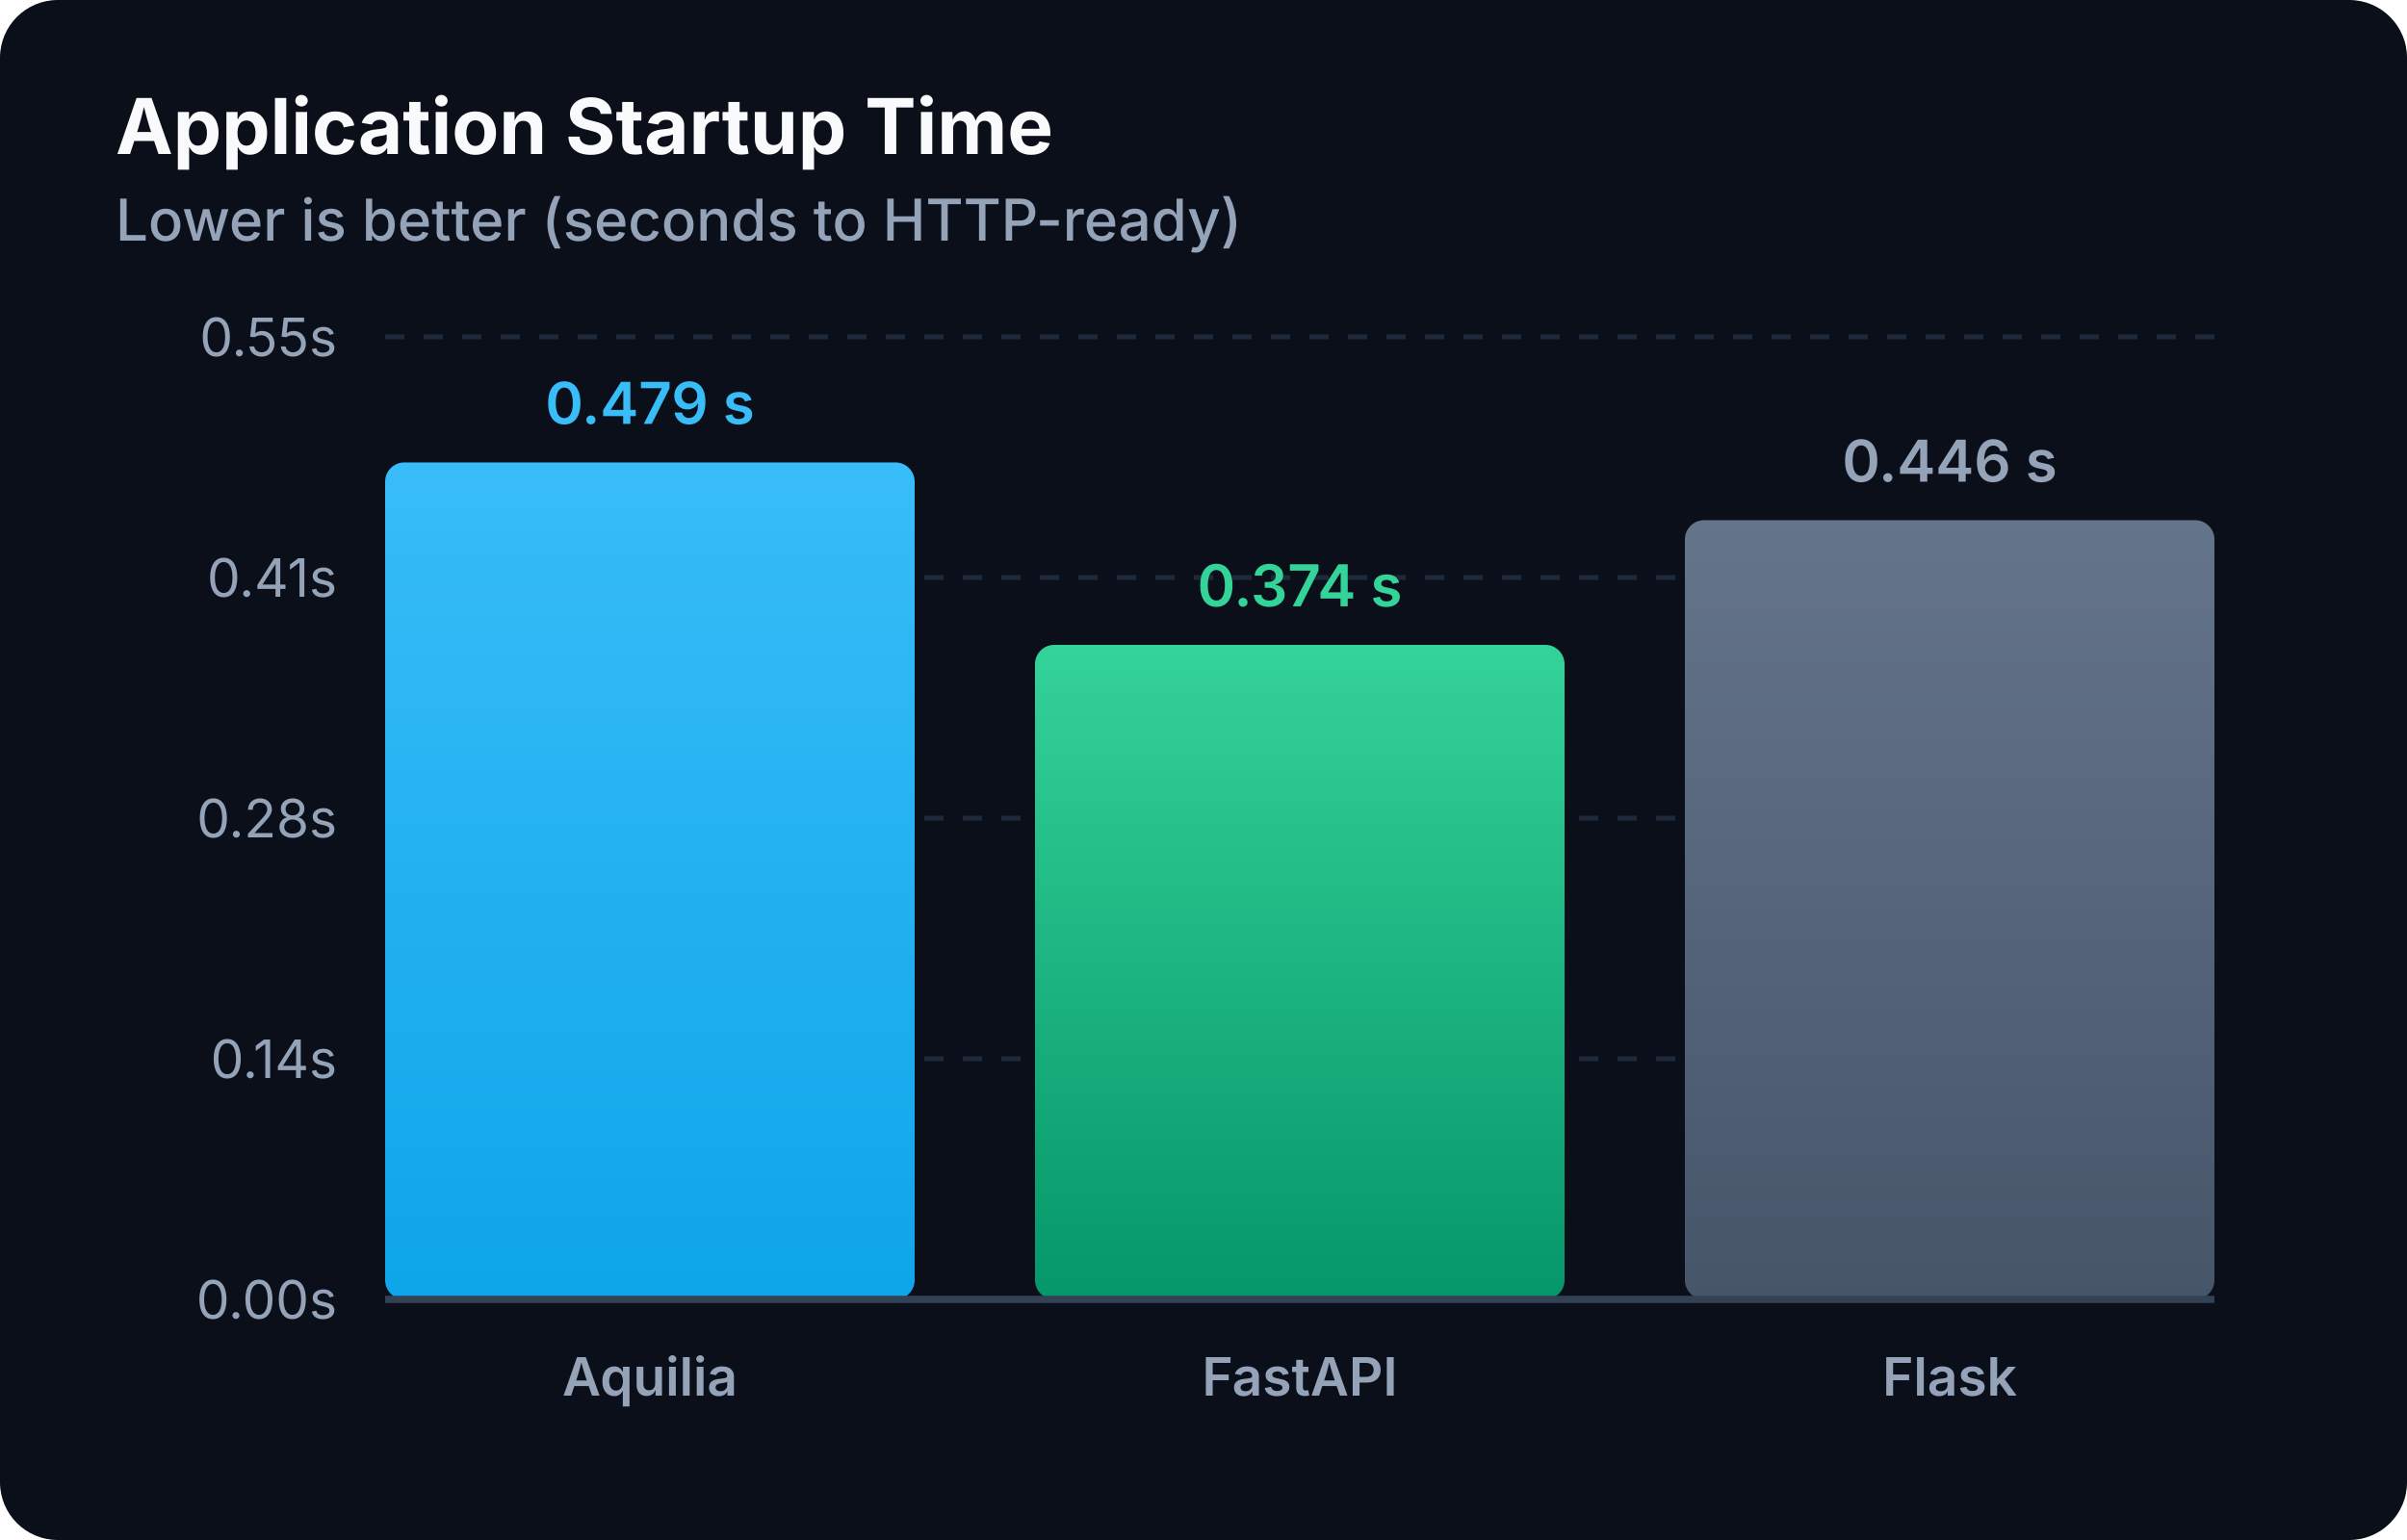
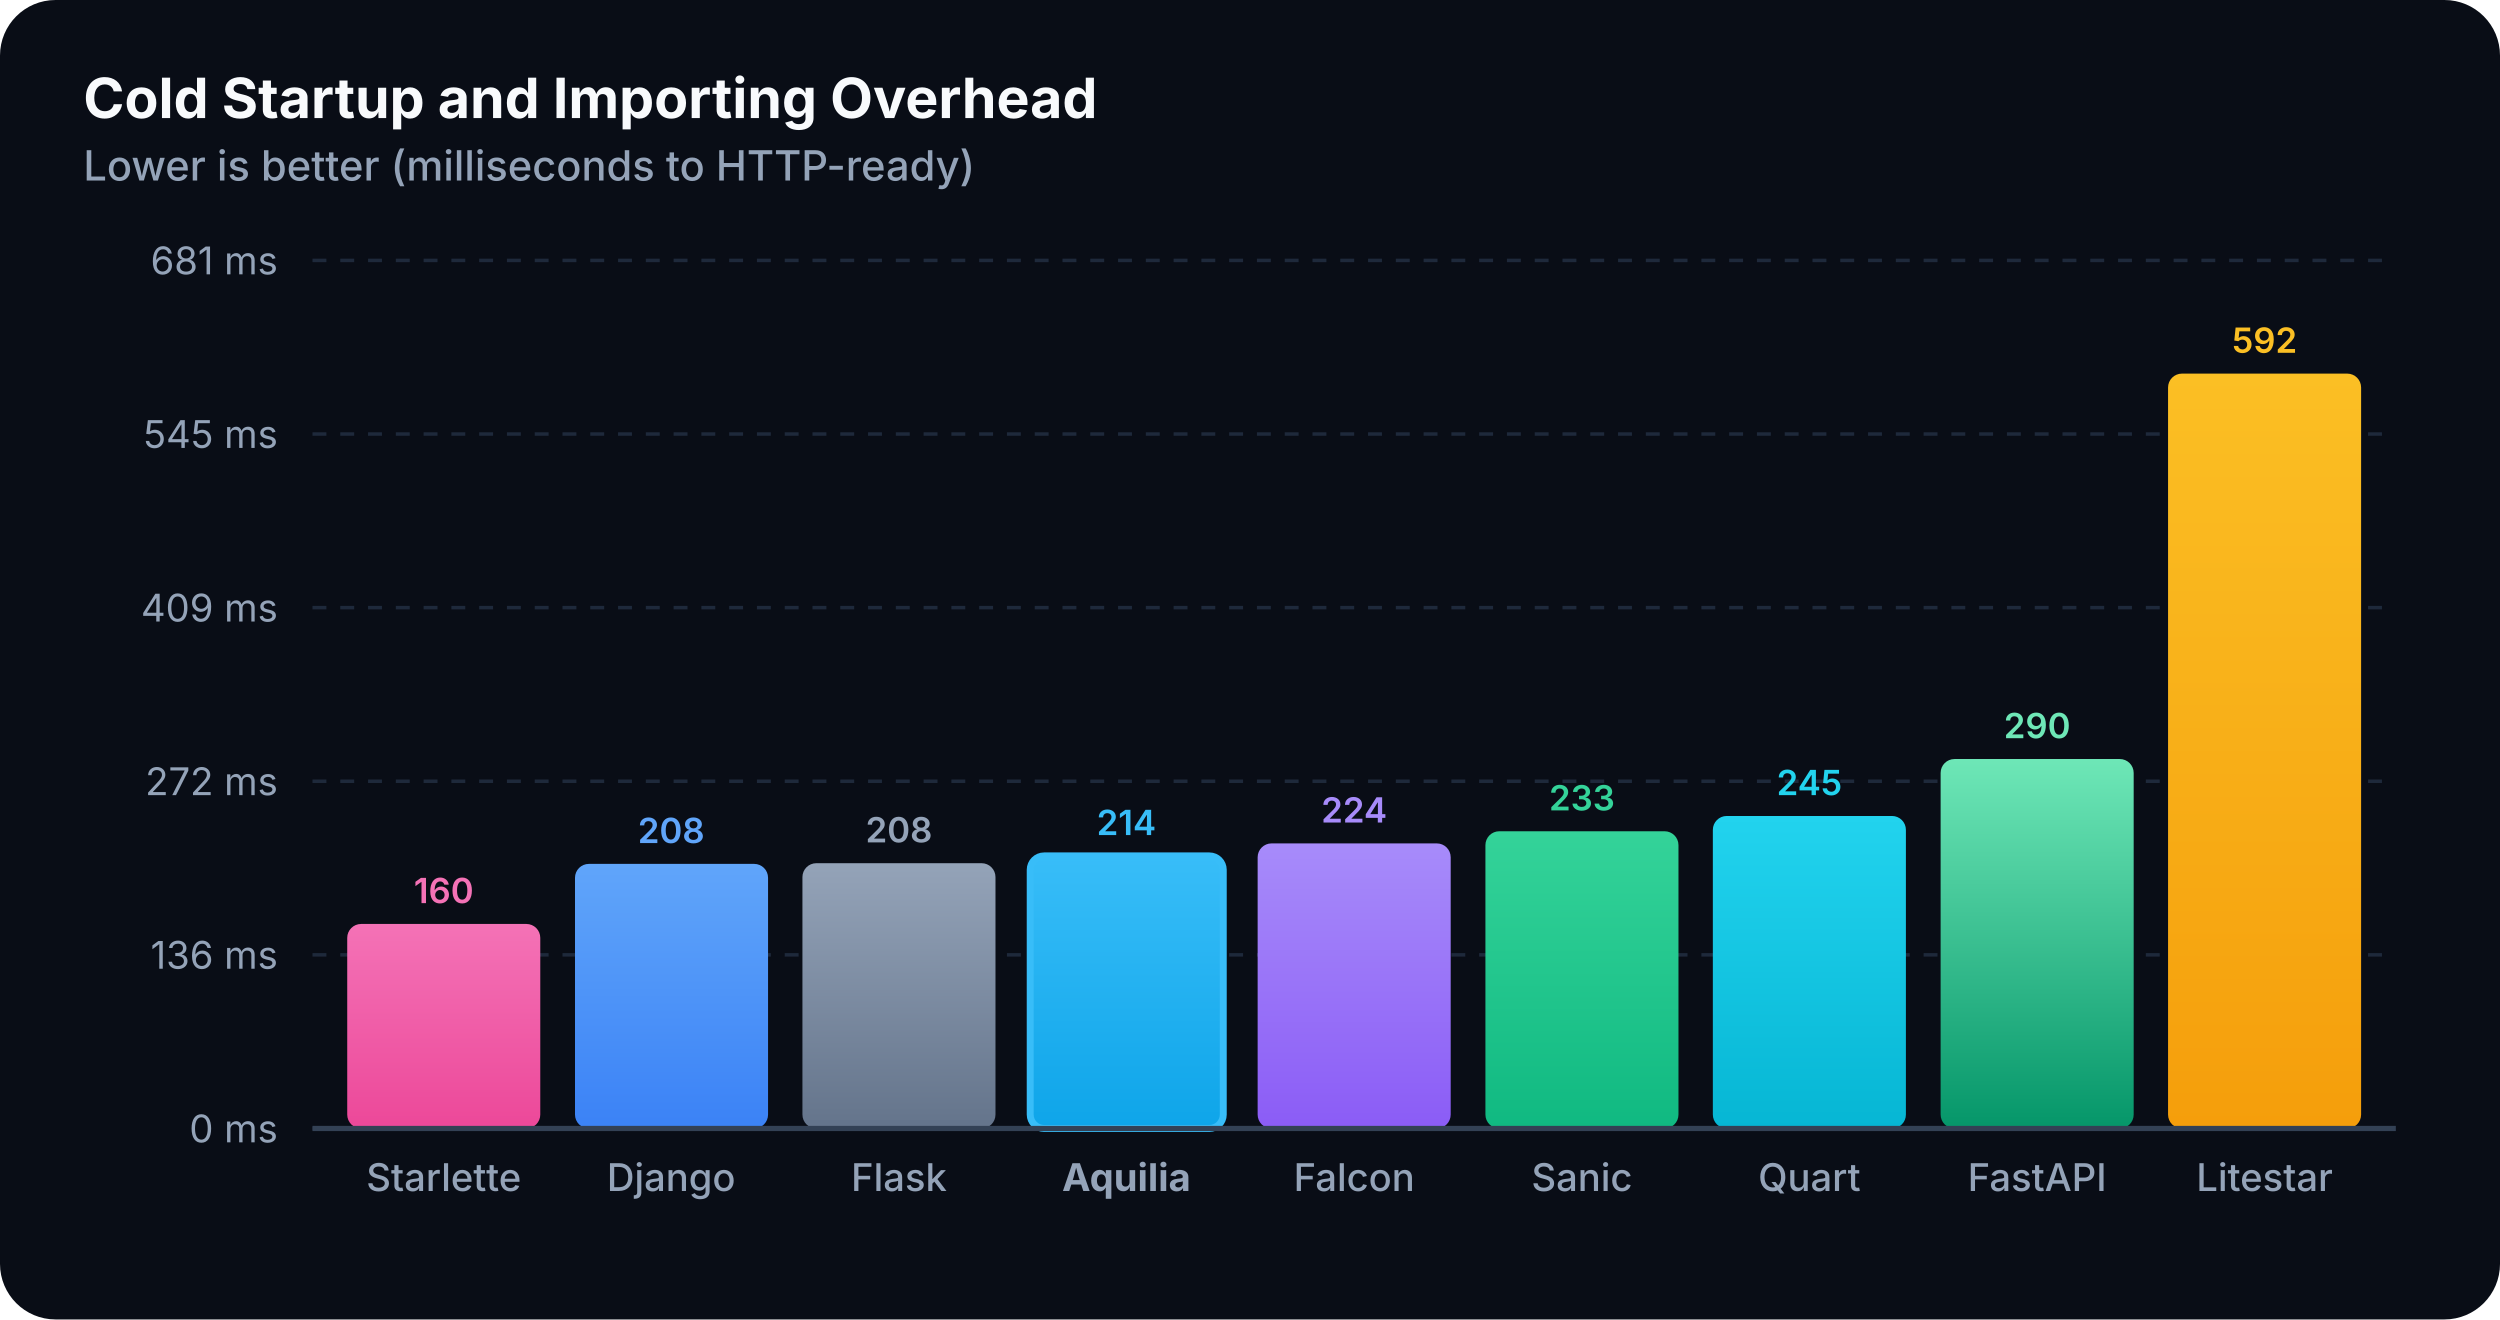
- <svg xmlns="http://www.w3.org/2000/svg" viewBox="0 0 500 320" width="100%" height="100%">
+ <svg xmlns="http://www.w3.org/2000/svg" viewBox="0 0 720 380" width="100%" height="100%">
  <style>
-     .bg { fill: #0b0f19; rx: 12px; }
+     .bg { fill: #090d16; rx: 16px; }
    .title { font-family: system-ui, -apple-system, sans-serif; font-size: 16px; font-weight: 700; fill: #f8fafc; }
    .subtitle { font-family: system-ui, -apple-system, sans-serif; font-size: 12px; font-weight: 500; fill: #94a3b8; }
    .axis-label { font-family: system-ui, -apple-system, sans-serif; font-size: 11px; fill: #94a3b8; }
-     .bar-value { font-family: system-ui, -apple-system, sans-serif; font-size: 12px; font-weight: 600; }
+     .bar-value { font-family: system-ui, -apple-system, sans-serif; font-size: 10px; font-weight: 600; }
    .grid-line { stroke: #1e293b; stroke-width: 1; stroke-dasharray: 4 4; }
    .axis-line { stroke: #334155; stroke-width: 1.5; }
  </style>
  <defs>
    <linearGradient id="grad-aquilia" x1="0%" y1="100%" x2="0%" y2="0%">
      <stop offset="0%" stop-color="#0ea5e9" />
      <stop offset="100%" stop-color="#38bdf8" />
    </linearGradient>
+     <linearGradient id="grad-falcon" x1="0%" y1="100%" x2="0%" y2="0%">
+       <stop offset="0%" stop-color="#8b5cf6" />
+       <stop offset="100%" stop-color="#a78bfa" />
+     </linearGradient>
+     <linearGradient id="grad-starlette" x1="0%" y1="100%" x2="0%" y2="0%">
+       <stop offset="0%" stop-color="#ec4899" />
+       <stop offset="100%" stop-color="#f472b6" />
+     </linearGradient>
+     <linearGradient id="grad-litestar" x1="0%" y1="100%" x2="0%" y2="0%">
+       <stop offset="0%" stop-color="#f59e0b" />
+       <stop offset="100%" stop-color="#fbbf24" />
+     </linearGradient>
+     <linearGradient id="grad-sanic" x1="0%" y1="100%" x2="0%" y2="0%">
+       <stop offset="0%" stop-color="#10b981" />
+       <stop offset="100%" stop-color="#34d399" />
+     </linearGradient>
+     <linearGradient id="grad-quart" x1="0%" y1="100%" x2="0%" y2="0%">
+       <stop offset="0%" stop-color="#06b6d4" />
+       <stop offset="100%" stop-color="#22d3ee" />
+     </linearGradient>
    <linearGradient id="grad-fastapi" x1="0%" y1="100%" x2="0%" y2="0%">
      <stop offset="0%" stop-color="#059669" />
-       <stop offset="100%" stop-color="#34d399" />
+       <stop offset="100%" stop-color="#6ee7b7" />
+     </linearGradient>
+     <linearGradient id="grad-django" x1="0%" y1="100%" x2="0%" y2="0%">
+       <stop offset="0%" stop-color="#3b82f6" />
+       <stop offset="100%" stop-color="#60a5fa" />
    </linearGradient>
    <linearGradient id="grad-flask" x1="0%" y1="100%" x2="0%" y2="0%">
-       <stop offset="0%" stop-color="#475569" />
-       <stop offset="100%" stop-color="#64748b" />
+       <stop offset="0%" stop-color="#64748b" />
+       <stop offset="100%" stop-color="#94a3b8" />
    </linearGradient>
  </defs>
-   <rect width="500" height="320" class="bg" />
-   <text x="24" y="32" class="title">Application Startup Time</text>
-   <text x="24" y="50" class="subtitle">Lower is better (seconds to HTTP-ready)</text>
-   <line x1="80" y1="270.0" x2="460" y2="270.0" class="grid-line" />
-   <text x="70" y="274.0" text-anchor="end" class="axis-label">0.00s</text>
-   <line x1="80" y1="220.0" x2="460" y2="220.0" class="grid-line" />
-   <text x="70" y="224.0" text-anchor="end" class="axis-label">0.14s</text>
-   <line x1="80" y1="170.0" x2="460" y2="170.0" class="grid-line" />
-   <text x="70" y="174.0" text-anchor="end" class="axis-label">0.28s</text>
-   <line x1="80" y1="120.0" x2="460" y2="120.0" class="grid-line" />
-   <text x="70" y="124.0" text-anchor="end" class="axis-label">0.41s</text>
-   <line x1="80" y1="70.0" x2="460" y2="70.0" class="grid-line" />
-   <text x="70" y="74.0" text-anchor="end" class="axis-label">0.55s</text>
-   <rect x="80.0" y="96.087" width="110.0" height="173.913" fill="url(#grad-aquilia)" rx="4" />
-   <text x="135.0" y="88.087" text-anchor="middle" fill="#38bdf8" class="bar-value">0.479 s</text>
-   <text x="135.0" y="290" text-anchor="middle" class="axis-label" font-weight="600">Aquilia</text>
-   <rect x="215.0" y="133.994" width="110.0" height="136.006" fill="url(#grad-fastapi)" rx="4" />
-   <text x="270.0" y="125.994" text-anchor="middle" fill="#34d399" class="bar-value">0.374 s</text>
-   <text x="270.0" y="290" text-anchor="middle" class="axis-label" font-weight="600">FastAPI</text>
-   <rect x="350.0" y="108.091" width="110.0" height="161.909" fill="url(#grad-flask)" rx="4" />
-   <text x="405.0" y="100.091" text-anchor="middle" fill="#94a3b8" class="bar-value">0.446 s</text>
-   <text x="405.0" y="290" text-anchor="middle" class="axis-label" font-weight="600">Flask</text>
-   <line x1="80" y1="270" x2="460" y2="270" class="axis-line" />
+   <rect width="720" height="380" class="bg" />
+   <text x="24" y="34" class="title">Cold Startup and Importing Overhead</text>
+   <text x="24" y="52" class="subtitle">Lower is better (milliseconds to HTTP-ready)</text>
+   <line x1="90" y1="325.0" x2="690" y2="325.0" class="grid-line" />
+   <text x="80" y="329.0" text-anchor="end" class="axis-label">0 ms</text>
+   <line x1="90" y1="275.0" x2="690" y2="275.0" class="grid-line" />
+   <text x="80" y="279.0" text-anchor="end" class="axis-label">136 ms</text>
+   <line x1="90" y1="225.0" x2="690" y2="225.0" class="grid-line" />
+   <text x="80" y="229.0" text-anchor="end" class="axis-label">272 ms</text>
+   <line x1="90" y1="175.0" x2="690" y2="175.0" class="grid-line" />
+   <text x="80" y="179.0" text-anchor="end" class="axis-label">409 ms</text>
+   <line x1="90" y1="125.0" x2="690" y2="125.0" class="grid-line" />
+   <text x="80" y="129.0" text-anchor="end" class="axis-label">545 ms</text>
+   <line x1="90" y1="75.0" x2="690" y2="75.0" class="grid-line" />
+   <text x="80" y="79.0" text-anchor="end" class="axis-label">681 ms</text>
+   <rect x="100.0" y="266.1" width="55.6" height="58.9" fill="url(#grad-starlette)" rx="4" />
+   <text x="127.8" y="260.1" text-anchor="middle" fill="#f472b6" class="bar-value">160</text>
+   <text x="127.8" y="343" text-anchor="middle" fill="#94a3b8" class="axis-label" font-weight="500">Starlette</text>
+   <rect x="165.6" y="248.8" width="55.6" height="76.2" fill="url(#grad-django)" rx="4" />
+   <text x="193.3" y="242.8" text-anchor="middle" fill="#60a5fa" class="bar-value">208</text>
+   <text x="193.3" y="343" text-anchor="middle" fill="#94a3b8" class="axis-label" font-weight="500">Django</text>
+   <rect x="231.1" y="248.6" width="55.6" height="76.4" fill="url(#grad-flask)" rx="4" />
+   <text x="258.9" y="242.6" text-anchor="middle" fill="#94a3b8" class="bar-value">208</text>
+   <text x="258.9" y="343" text-anchor="middle" fill="#94a3b8" class="axis-label" font-weight="500">Flask</text>
+   <rect x="296.7" y="246.5" width="55.6" height="78.5" fill="url(#grad-aquilia)" rx="4" stroke="#38bdf8" stroke-width="2" />
+   <text x="324.4" y="240.5" text-anchor="middle" fill="#38bdf8" class="bar-value">214</text>
+   <text x="324.4" y="343" text-anchor="middle" fill="#38bdf8" class="axis-label" font-weight="700">Aquilia</text>
+   <rect x="362.2" y="242.9" width="55.6" height="82.1" fill="url(#grad-falcon)" rx="4" />
+   <text x="390.0" y="236.9" text-anchor="middle" fill="#a78bfa" class="bar-value">224</text>
+   <text x="390.0" y="343" text-anchor="middle" fill="#94a3b8" class="axis-label" font-weight="500">Falcon</text>
+   <rect x="427.8" y="239.4" width="55.6" height="85.6" fill="url(#grad-sanic)" rx="4" />
+   <text x="455.6" y="233.4" text-anchor="middle" fill="#34d399" class="bar-value">233</text>
+   <text x="455.6" y="343" text-anchor="middle" fill="#94a3b8" class="axis-label" font-weight="500">Sanic</text>
+   <rect x="493.3" y="235.0" width="55.6" height="90.0" fill="url(#grad-quart)" rx="4" />
+   <text x="521.1" y="229.0" text-anchor="middle" fill="#22d3ee" class="bar-value">245</text>
+   <text x="521.1" y="343" text-anchor="middle" fill="#94a3b8" class="axis-label" font-weight="500">Quart</text>
+   <rect x="558.9" y="218.6" width="55.6" height="106.4" fill="url(#grad-fastapi)" rx="4" />
+   <text x="586.7" y="212.6" text-anchor="middle" fill="#6ee7b7" class="bar-value">290</text>
+   <text x="586.7" y="343" text-anchor="middle" fill="#94a3b8" class="axis-label" font-weight="500">FastAPI</text>
+   <rect x="624.4" y="107.6" width="55.6" height="217.4" fill="url(#grad-litestar)" rx="4" />
+   <text x="652.2" y="101.6" text-anchor="middle" fill="#fbbf24" class="bar-value">592</text>
+   <text x="652.2" y="343" text-anchor="middle" fill="#94a3b8" class="axis-label" font-weight="500">Litestar</text>
+   <line x1="90" y1="325" x2="690" y2="325" class="axis-line" />
</svg>
